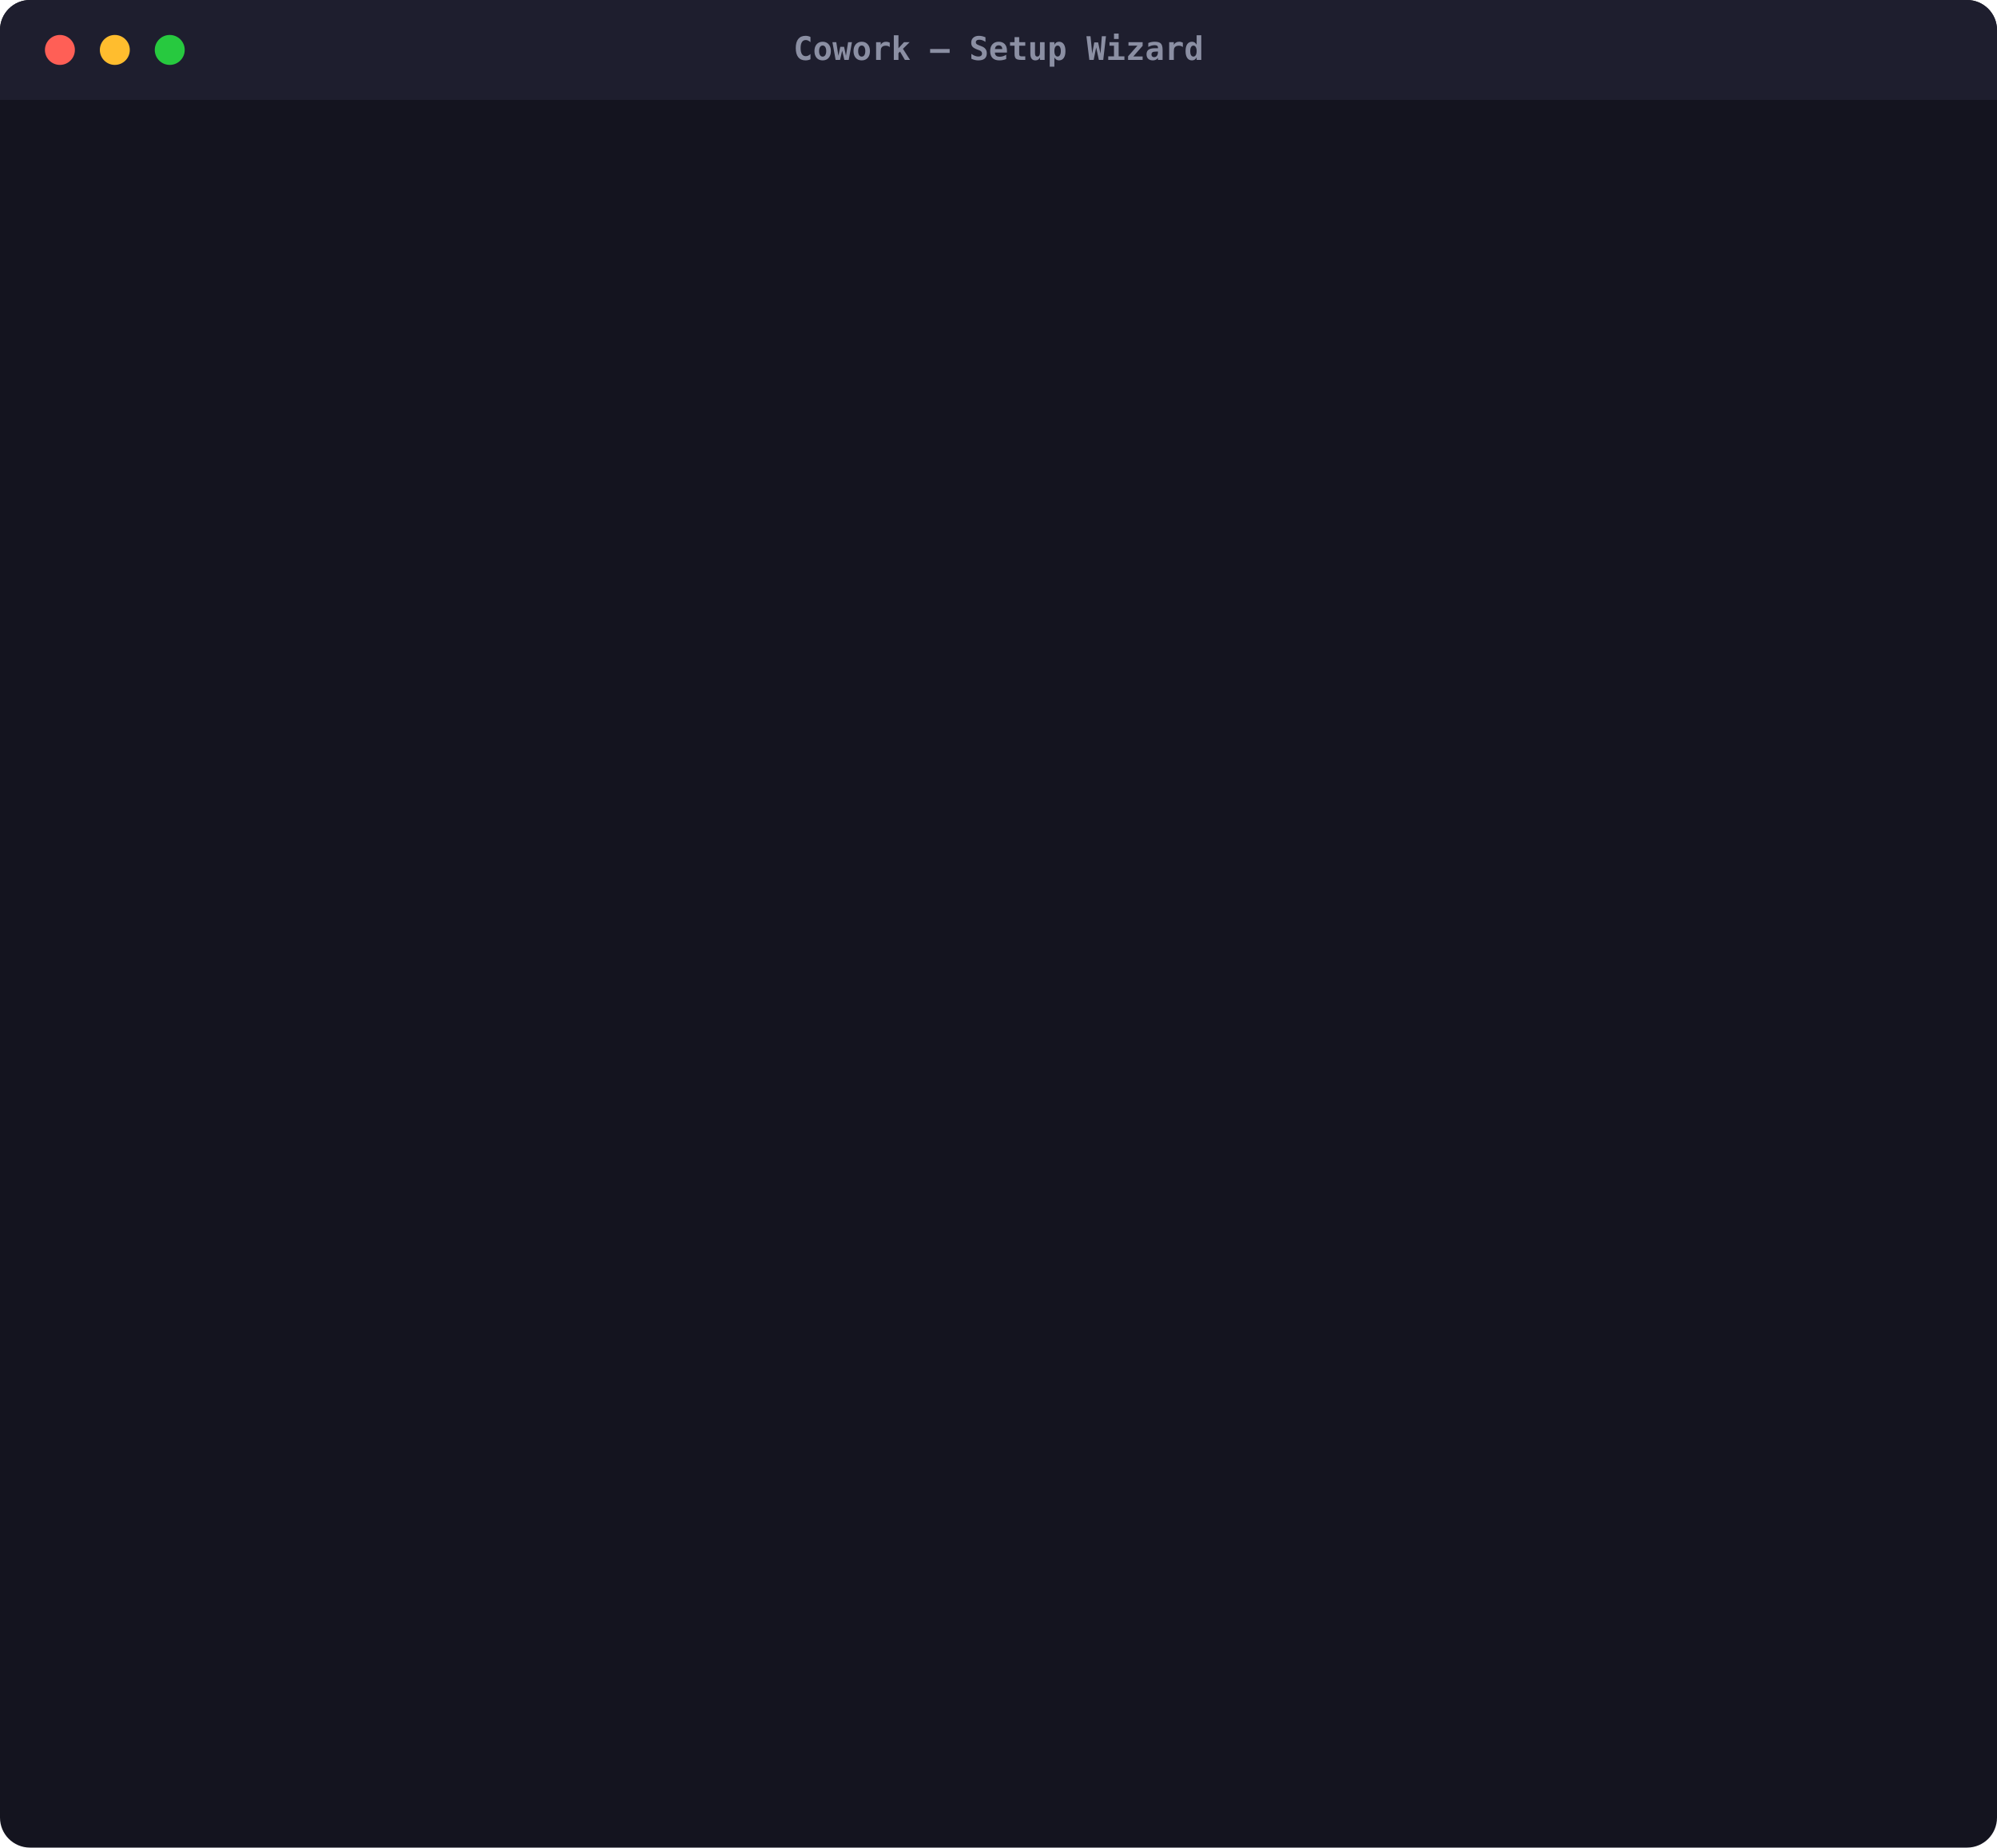
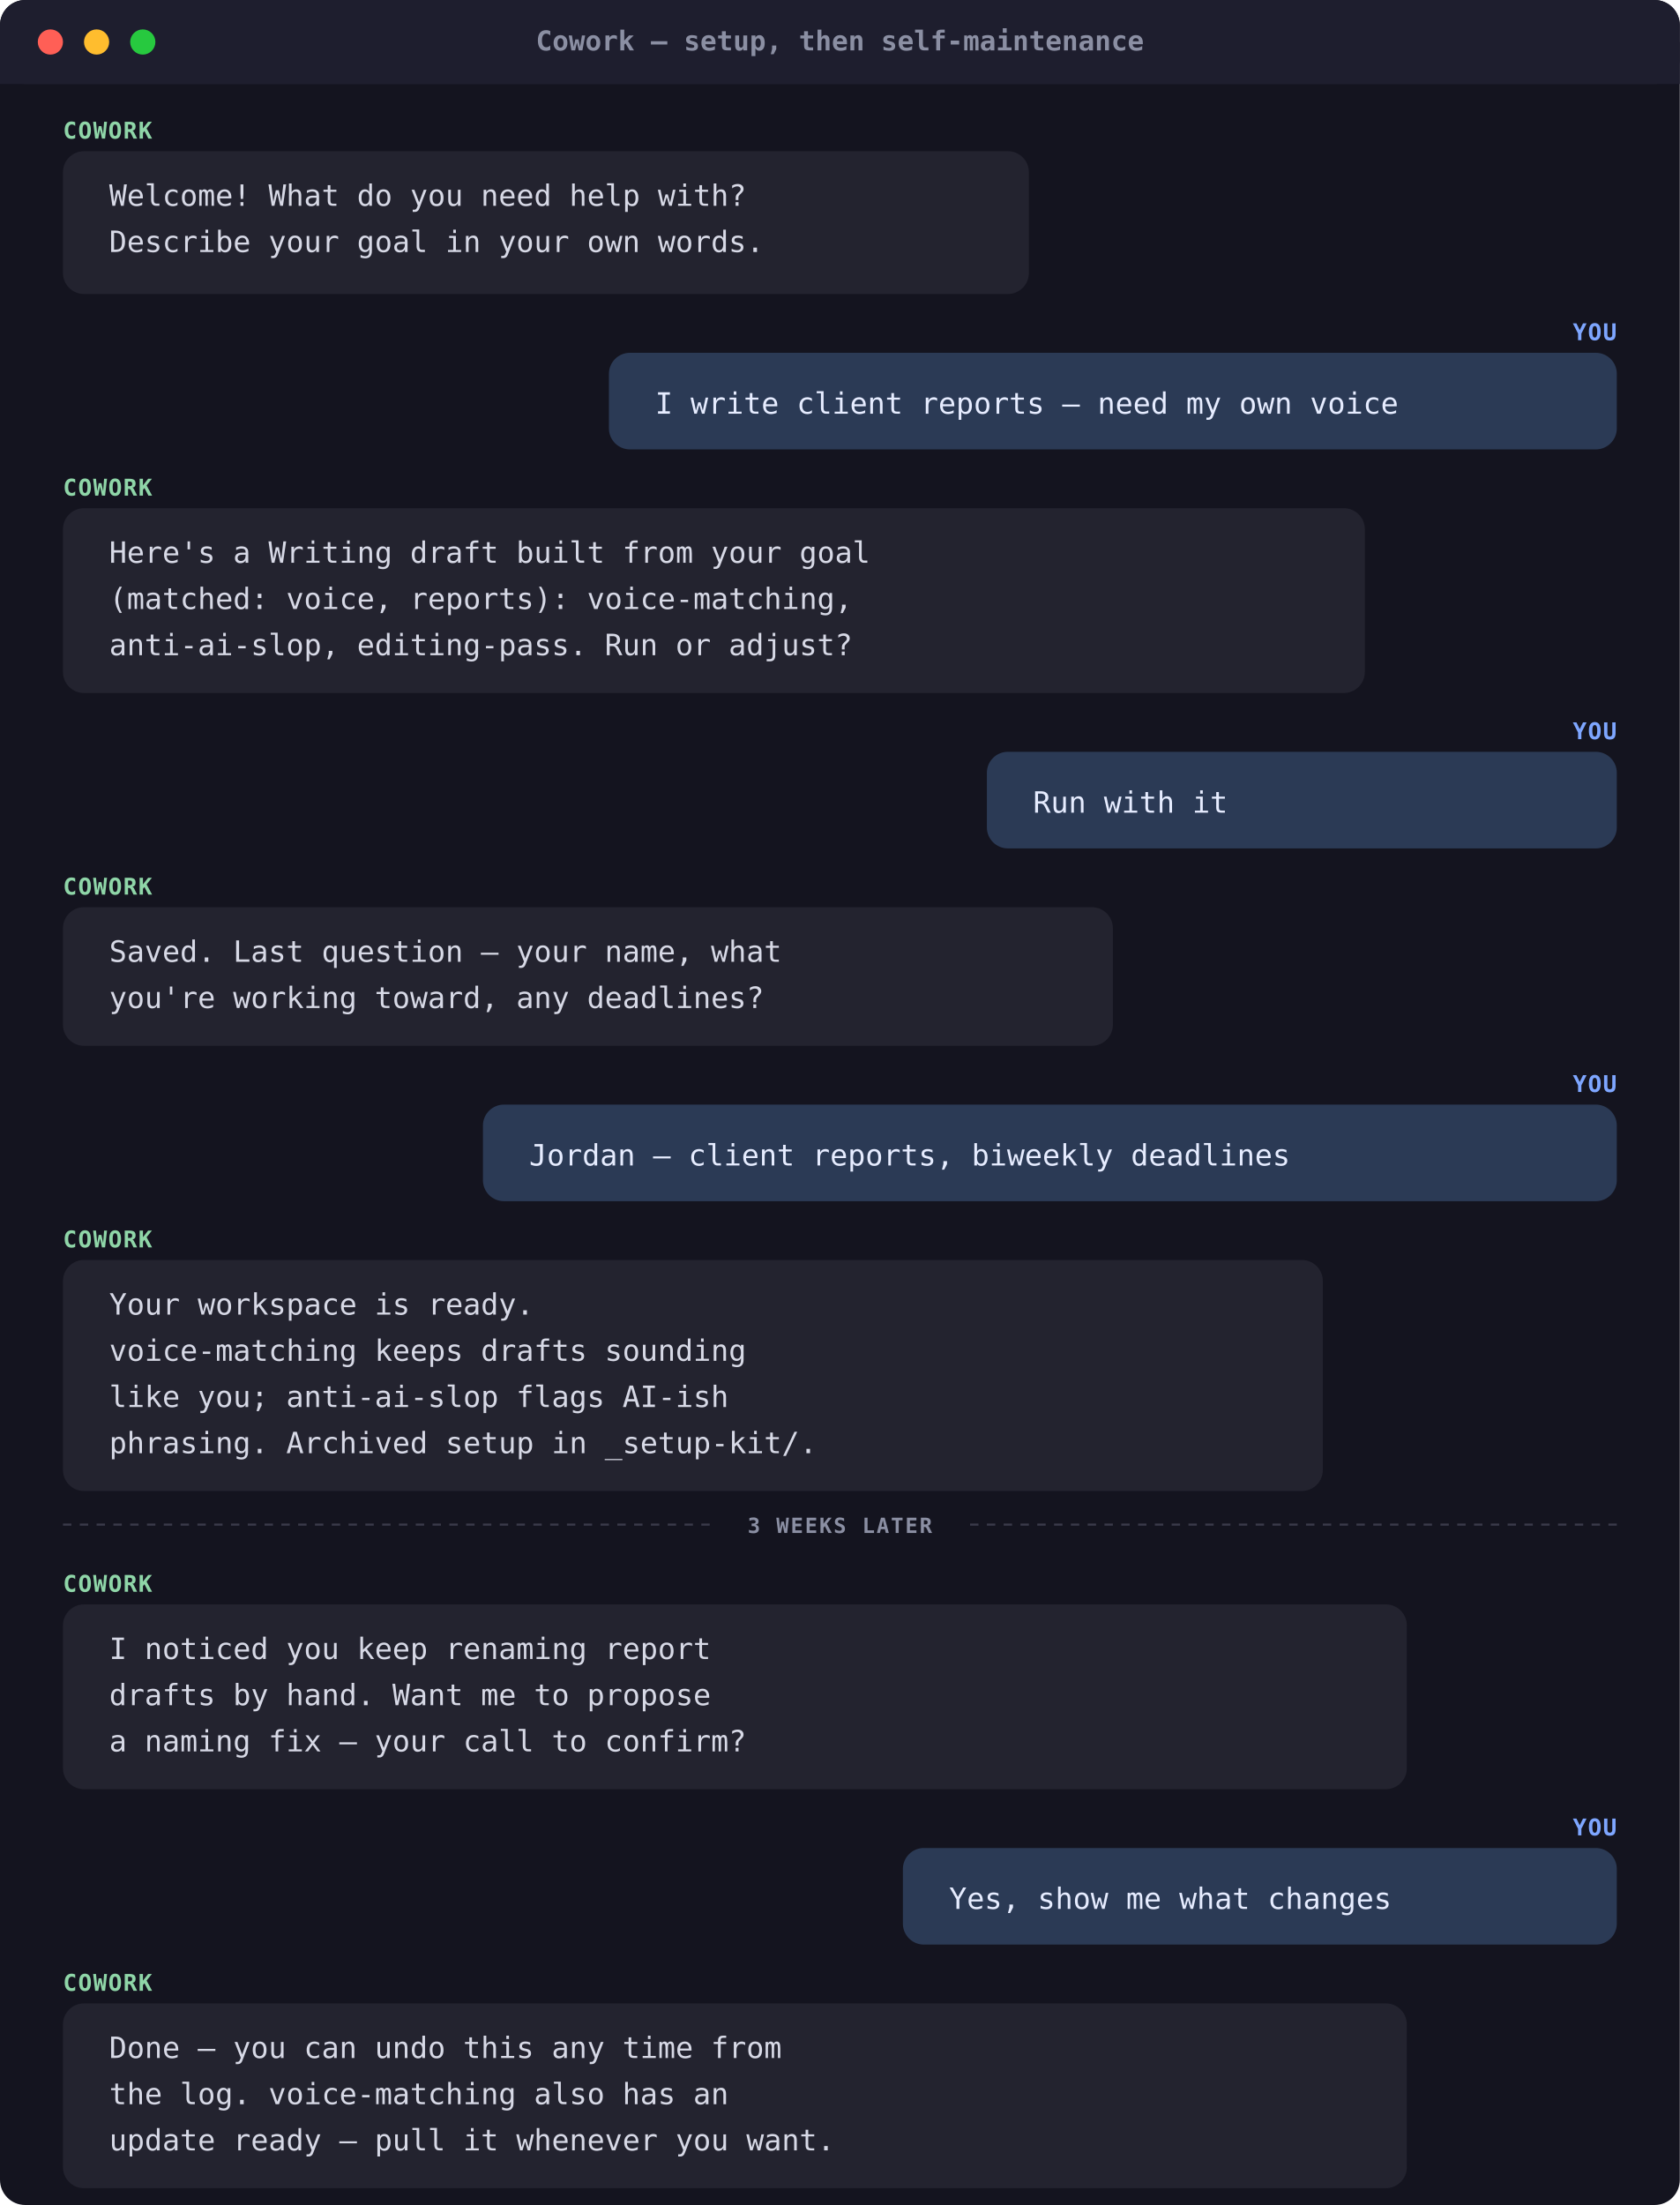
- <svg xmlns="http://www.w3.org/2000/svg" viewBox="0 0 800 740" role="img" aria-labelledby="demoTitle">
+ <svg xmlns="http://www.w3.org/2000/svg" viewBox="0 0 800 1050" role="img" aria-labelledby="demoTitle">
  <style>
    .card { fill: #14141f; }
    .header { fill: #1e1e2e; }
    .headerText { font: 600 13px "SFMono-Regular", Consolas, monospace; fill: #8b8fa3; }
    .bubbleUser { fill: #2b3a55; }
    .bubbleAssistant { fill: #23232f; }
    .textUser { font: 14px "SFMono-Regular", Consolas, monospace; fill: #e6ecff; }
    .textAssistant { font: 14px "SFMono-Regular", Consolas, monospace; fill: #d7d9e6; }
    .label { font: 600 11px "SFMono-Regular", Consolas, monospace; letter-spacing: 0.05em; }
    .labelUser { fill: #7ea6ff; }
    .labelAssistant { fill: #8fd6a8; }
-     .beat { opacity: 0; animation-duration: 32s; animation-iteration-count: infinite; animation-timing-function: ease-out; }
+     .beat { opacity: 1; }
+     @media (prefers-reduced-motion: no-preference) {
+       .beat { opacity: 0; animation-duration: 30s; animation-iteration-count: infinite; animation-timing-function: ease-out; }
+       .b1 { animation-name: b1; }
+       .b2 { animation-name: b2; }
+       .b3 { animation-name: b3; }
+       .b4 { animation-name: b4; }
+       .b5 { animation-name: b5; }
+       .b6 { animation-name: b6; }
+       .b7 { animation-name: b7; }
+       .b8 { animation-name: b8; }
+       .b9 { animation-name: b9; }
+       .b10 { animation-name: b10; }
+     }
    @keyframes b1 { 0% { opacity: 0; } 3% { opacity: 1; } 94% { opacity: 1; } 98% { opacity: 0; } 100% { opacity: 0; } }
-     @keyframes b2 { 0% { opacity: 0; } 15% { opacity: 0; } 18% { opacity: 1; } 94% { opacity: 1; } 98% { opacity: 0; } 100% { opacity: 0; } }
-     @keyframes b3 { 0% { opacity: 0; } 27% { opacity: 0; } 30% { opacity: 1; } 94% { opacity: 1; } 98% { opacity: 0; } 100% { opacity: 0; } }
-     @keyframes b4 { 0% { opacity: 0; } 39% { opacity: 0; } 42% { opacity: 1; } 94% { opacity: 1; } 98% { opacity: 0; } 100% { opacity: 0; } }
-     @keyframes b5 { 0% { opacity: 0; } 51% { opacity: 0; } 54% { opacity: 1; } 94% { opacity: 1; } 98% { opacity: 0; } 100% { opacity: 0; } }
-     @keyframes b6 { 0% { opacity: 0; } 63% { opacity: 0; } 66% { opacity: 1; } 94% { opacity: 1; } 98% { opacity: 0; } 100% { opacity: 0; } }
-     @keyframes b7 { 0% { opacity: 0; } 75% { opacity: 0; } 78% { opacity: 1; } 94% { opacity: 1; } 98% { opacity: 0; } 100% { opacity: 0; } }
-     .b1 { animation-name: b1; }
-     .b2 { animation-name: b2; }
-     .b3 { animation-name: b3; }
-     .b4 { animation-name: b4; }
-     .b5 { animation-name: b5; }
-     .b6 { animation-name: b6; }
-     .b7 { animation-name: b7; }
+     @keyframes b2 { 0% { opacity: 0; } 9% { opacity: 0; } 12% { opacity: 1; } 94% { opacity: 1; } 98% { opacity: 0; } 100% { opacity: 0; } }
+     @keyframes b3 { 0% { opacity: 0; } 18% { opacity: 0; } 21% { opacity: 1; } 94% { opacity: 1; } 98% { opacity: 0; } 100% { opacity: 0; } }
+     @keyframes b4 { 0% { opacity: 0; } 27% { opacity: 0; } 30% { opacity: 1; } 94% { opacity: 1; } 98% { opacity: 0; } 100% { opacity: 0; } }
+     @keyframes b5 { 0% { opacity: 0; } 36% { opacity: 0; } 39% { opacity: 1; } 94% { opacity: 1; } 98% { opacity: 0; } 100% { opacity: 0; } }
+     @keyframes b6 { 0% { opacity: 0; } 45% { opacity: 0; } 48% { opacity: 1; } 94% { opacity: 1; } 98% { opacity: 0; } 100% { opacity: 0; } }
+     @keyframes b7 { 0% { opacity: 0; } 54% { opacity: 0; } 57% { opacity: 1; } 94% { opacity: 1; } 98% { opacity: 0; } 100% { opacity: 0; } }
+     @keyframes b8 { 0% { opacity: 0; } 63% { opacity: 0; } 66% { opacity: 1; } 94% { opacity: 1; } 98% { opacity: 0; } 100% { opacity: 0; } }
+     @keyframes b9 { 0% { opacity: 0; } 72% { opacity: 0; } 75% { opacity: 1; } 94% { opacity: 1; } 98% { opacity: 0; } 100% { opacity: 0; } }
+     @keyframes b10 { 0% { opacity: 0; } 81% { opacity: 0; } 84% { opacity: 1; } 94% { opacity: 1; } 98% { opacity: 0; } 100% { opacity: 0; } }
  </style>
-   <rect class="card" x="0" y="0" width="800" height="740" rx="12" />
+   <rect class="card" x="0" y="0" width="800" height="1050" rx="12" />
  <rect class="header" x="0" y="0" width="800" height="40" rx="12" />
  <rect class="header" x="0" y="20" width="800" height="20" />
  <circle cx="24" cy="20" r="6" fill="#ff5f56" />
  <circle cx="46" cy="20" r="6" fill="#ffbd2e" />
  <circle cx="68" cy="20" r="6" fill="#27c93f" />
-   <text class="headerText" x="400" y="24" text-anchor="middle">Cowork — Setup Wizard</text>
+   <text class="headerText" x="400" y="24" text-anchor="middle">Cowork — setup, then self-maintenance</text>
  <g class="beat b1">
    <text class="label labelAssistant" x="30" y="66" text-anchor="start">COWORK</text>
    <rect class="bubbleAssistant" x="30" y="72" width="460" height="68" rx="10" />
    <text class="textAssistant" x="52" y="98" text-anchor="start">Welcome! What do you need help with?</text>
    <text class="textAssistant" x="52" y="120" text-anchor="start">Describe your goal in your own words.</text>
  </g>
  <g class="beat b2">
    <text class="label labelUser" x="770" y="162" text-anchor="end">YOU</text>
-     <rect class="bubbleUser" x="330" y="168" width="440" height="46" rx="10" />
-     <text class="textUser" x="352" y="197" text-anchor="start">I'm a biochem student prepping for finals</text>
+     <rect class="bubbleUser" x="290" y="168" width="480" height="46" rx="10" />
+     <text class="textUser" x="312" y="197" text-anchor="start">I write client reports — need my own voice</text>
  </g>
  <g class="beat b3">
    <text class="label labelAssistant" x="30" y="236" text-anchor="start">COWORK</text>
    <rect class="bubbleAssistant" x="30" y="242" width="620" height="88" rx="10" />
-     <text class="textAssistant" x="52" y="268" text-anchor="start">Here's a Study draft I built from your goal</text>
-     <text class="textAssistant" x="52" y="290" text-anchor="start">(matched: finals): Flashcard Generation,</text>
-     <text class="textAssistant" x="52" y="312" text-anchor="start">Note-Taking, Research Synthesis. Run or adjust?</text>
+     <text class="textAssistant" x="52" y="268" text-anchor="start">Here's a Writing draft built from your goal</text>
+     <text class="textAssistant" x="52" y="290" text-anchor="start">(matched: voice, reports): voice-matching,</text>
+     <text class="textAssistant" x="52" y="312" text-anchor="start">anti-ai-slop, editing-pass. Run or adjust?</text>
  </g>
  <g class="beat b4">
    <text class="label labelUser" x="770" y="352" text-anchor="end">YOU</text>
    <rect class="bubbleUser" x="470" y="358" width="300" height="46" rx="10" />
    <text class="textUser" x="492" y="387" text-anchor="start">Run with it</text>
  </g>
  <g class="beat b5">
    <text class="label labelAssistant" x="30" y="426" text-anchor="start">COWORK</text>
    <rect class="bubbleAssistant" x="30" y="432" width="500" height="66" rx="10" />
    <text class="textAssistant" x="52" y="458" text-anchor="start">Saved. Last question — your name, what</text>
    <text class="textAssistant" x="52" y="480" text-anchor="start">you're working toward, any deadlines?</text>
  </g>
  <g class="beat b6">
    <text class="label labelUser" x="770" y="520" text-anchor="end">YOU</text>
    <rect class="bubbleUser" x="230" y="526" width="540" height="46" rx="10" />
-     <text class="textUser" x="252" y="555" text-anchor="start">Alex — studying for the MCAT, no deadlines yet</text>
+     <text class="textUser" x="252" y="555" text-anchor="start">Jordan — client reports, biweekly deadlines</text>
  </g>
  <g class="beat b7">
    <text class="label labelAssistant" x="30" y="594" text-anchor="start">COWORK</text>
-     <rect class="bubbleAssistant" x="30" y="600" width="600" height="132" rx="10" />
+     <rect class="bubbleAssistant" x="30" y="600" width="600" height="110" rx="10" />
    <text class="textAssistant" x="52" y="626" text-anchor="start">Your workspace is ready.</text>
-     <text class="textAssistant" x="52" y="648" text-anchor="start">✓ flashcard-generation  ✓ note-taking</text>
-     <text class="textAssistant" x="52" y="670" text-anchor="start">+ your personalized CLAUDE.md</text>
-     <text class="textAssistant" x="52" y="692" text-anchor="start">Setup kit archived in _setup-kit/ —</text>
-     <text class="textAssistant" x="52" y="714" text-anchor="start">your folder holds only your files.</text>
+     <text class="textAssistant" x="52" y="648" text-anchor="start">voice-matching keeps drafts sounding</text>
+     <text class="textAssistant" x="52" y="670" text-anchor="start">like you; anti-ai-slop flags AI-ish</text>
+     <text class="textAssistant" x="52" y="692" text-anchor="start">phrasing. Archived setup in _setup-kit/.</text>
+   </g>
+   <g class="beat b8">
+     <line x1="30" y1="726" x2="770" y2="726" stroke="#3a3a4a" stroke-width="1" stroke-dasharray="4 4" />
+     <rect x="340" y="716" width="120" height="20" fill="#14141f" />
+     <text x="400" y="730" text-anchor="middle" style="font: 600 10px 'SFMono-Regular', Consolas, monospace; fill:#8b8fa3; letter-spacing:0.08em">3 WEEKS LATER</text>
+     <text class="label labelAssistant" x="30" y="758" text-anchor="start">COWORK</text>
+     <rect class="bubbleAssistant" x="30" y="764" width="640" height="88" rx="10" />
+     <text class="textAssistant" x="52" y="790" text-anchor="start">I noticed you keep renaming report</text>
+     <text class="textAssistant" x="52" y="812" text-anchor="start">drafts by hand. Want me to propose</text>
+     <text class="textAssistant" x="52" y="834" text-anchor="start">a naming fix — your call to confirm?</text>
+   </g>
+   <g class="beat b9">
+     <text class="label labelUser" x="770" y="874" text-anchor="end">YOU</text>
+     <rect class="bubbleUser" x="430" y="880" width="340" height="46" rx="10" />
+     <text class="textUser" x="452" y="909" text-anchor="start">Yes, show me what changes</text>
+   </g>
+   <g class="beat b10">
+     <text class="label labelAssistant" x="30" y="948" text-anchor="start">COWORK</text>
+     <rect class="bubbleAssistant" x="30" y="954" width="640" height="88" rx="10" />
+     <text class="textAssistant" x="52" y="980" text-anchor="start">Done — you can undo this any time from</text>
+     <text class="textAssistant" x="52" y="1002" text-anchor="start">the log. voice-matching also has an</text>
+     <text class="textAssistant" x="52" y="1024" text-anchor="start">update ready — pull it whenever you want.</text>
  </g>
</svg>
